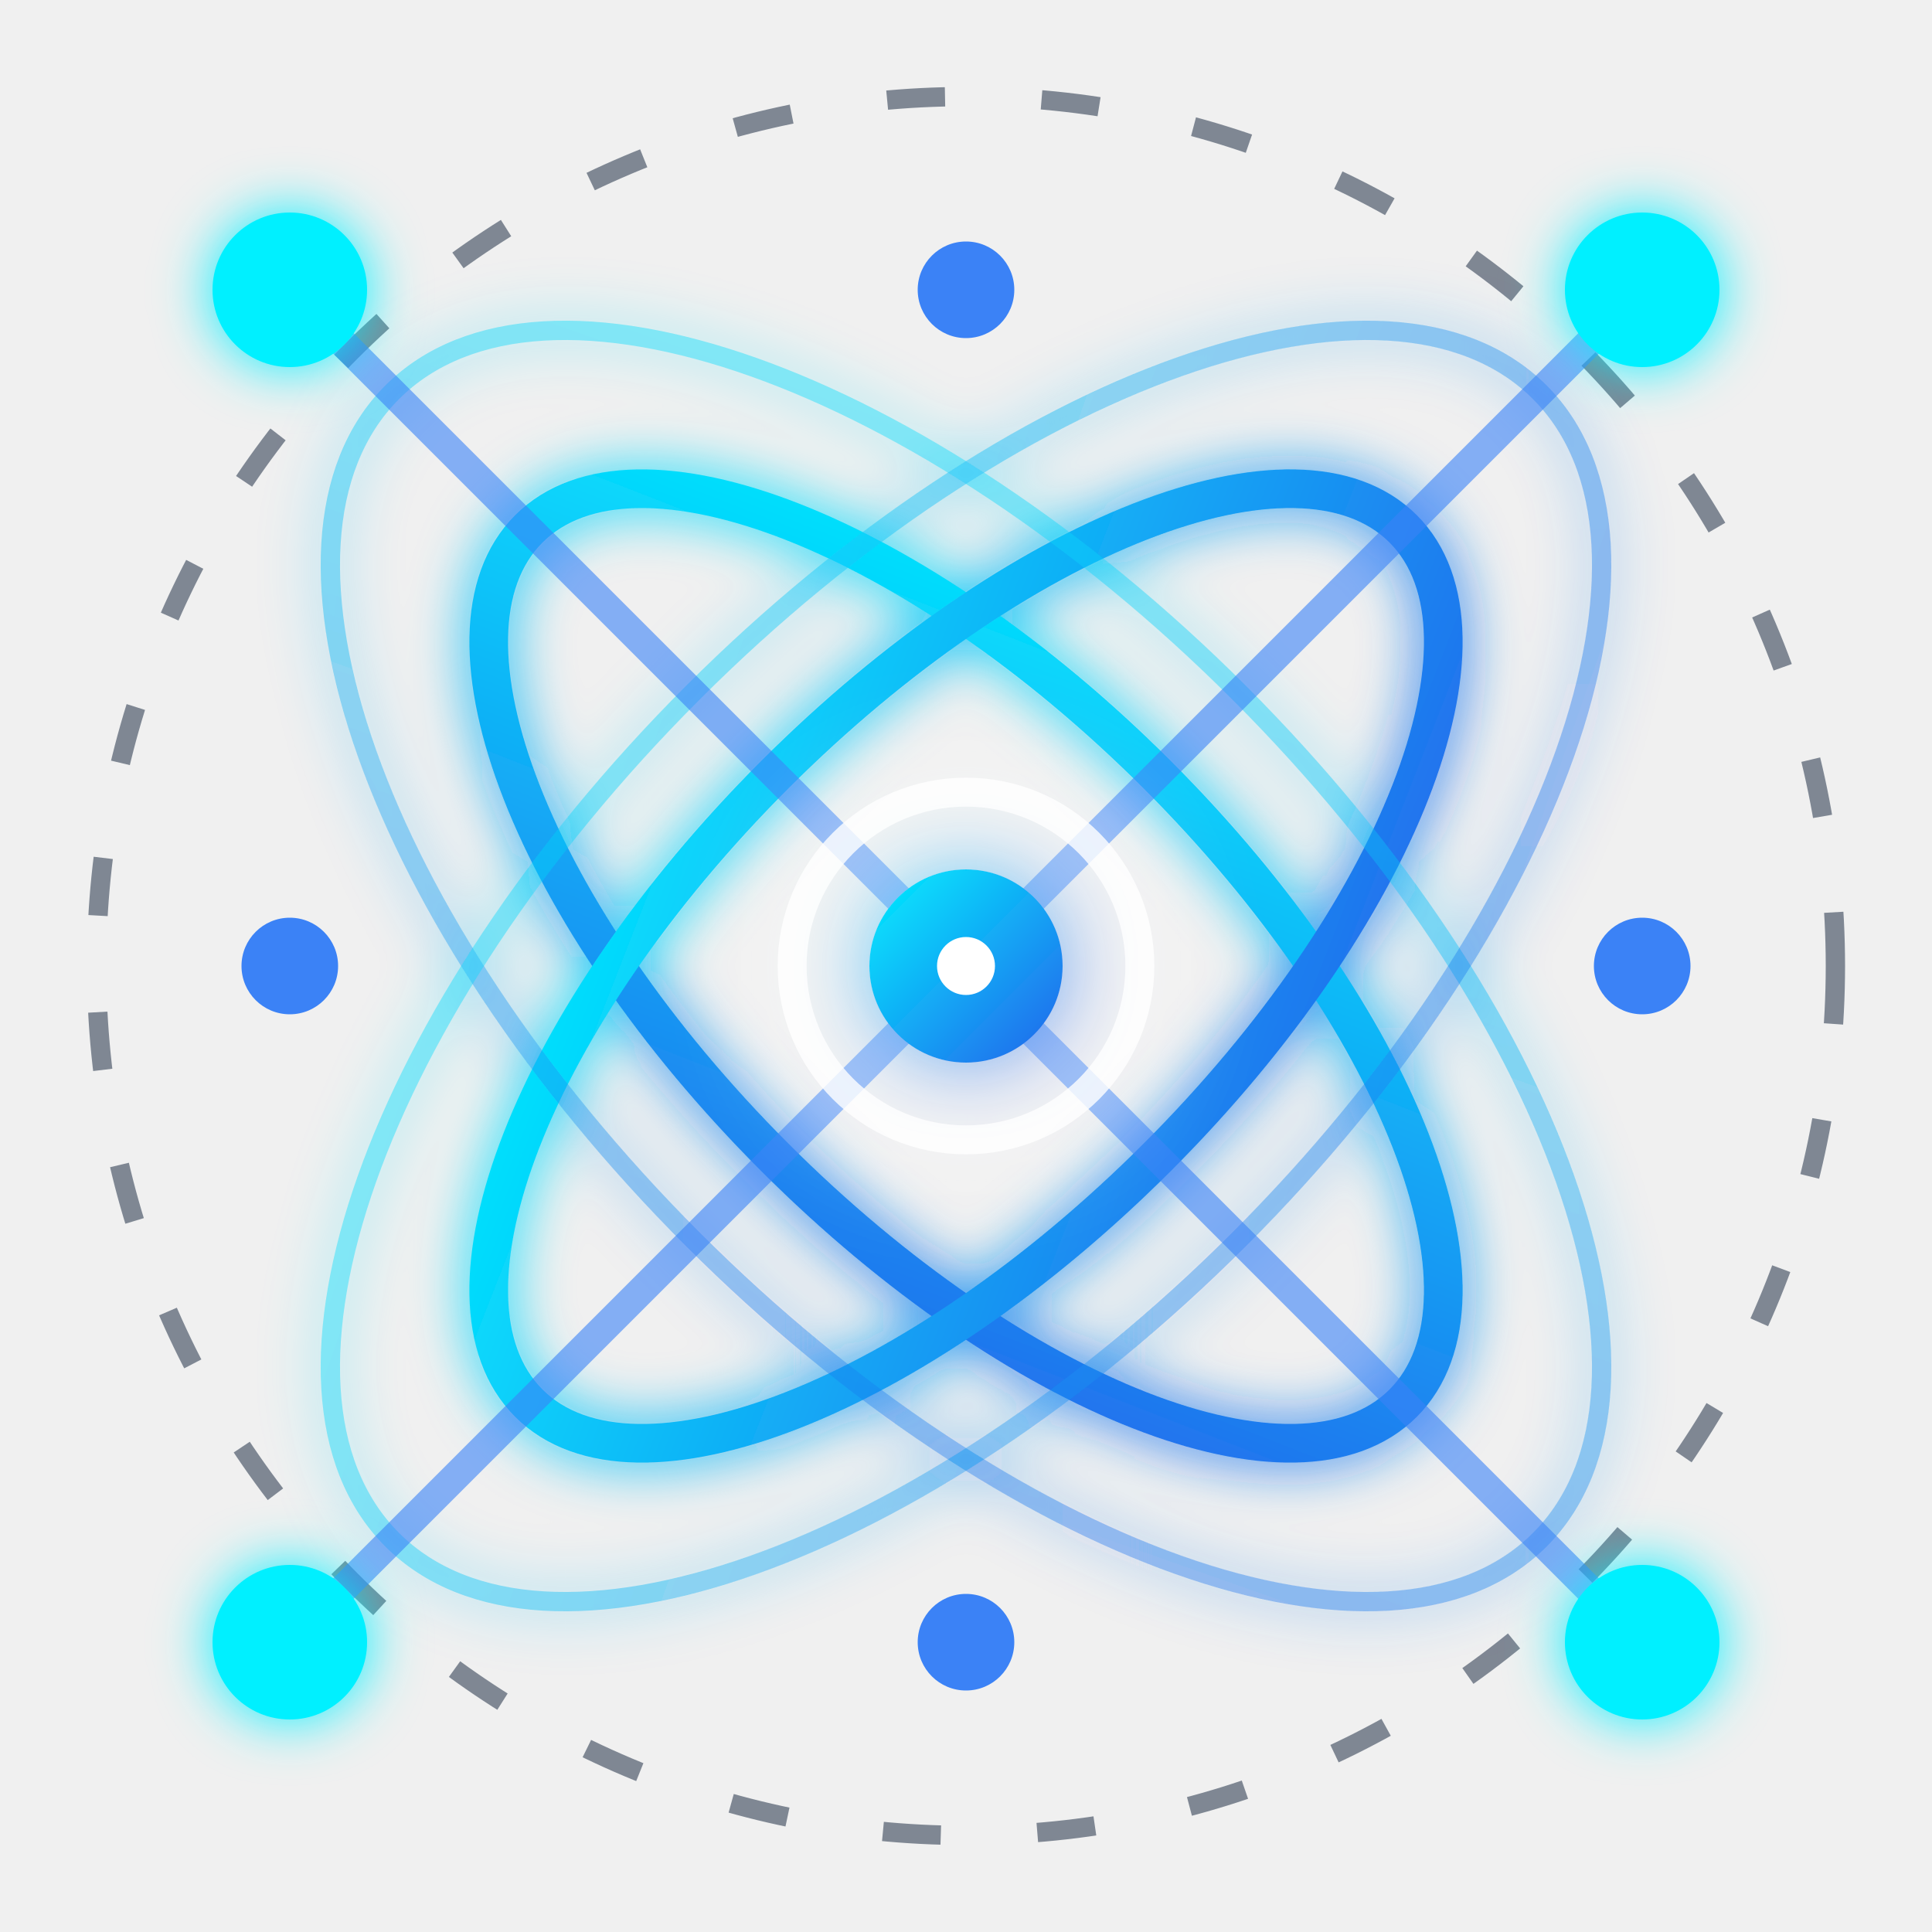
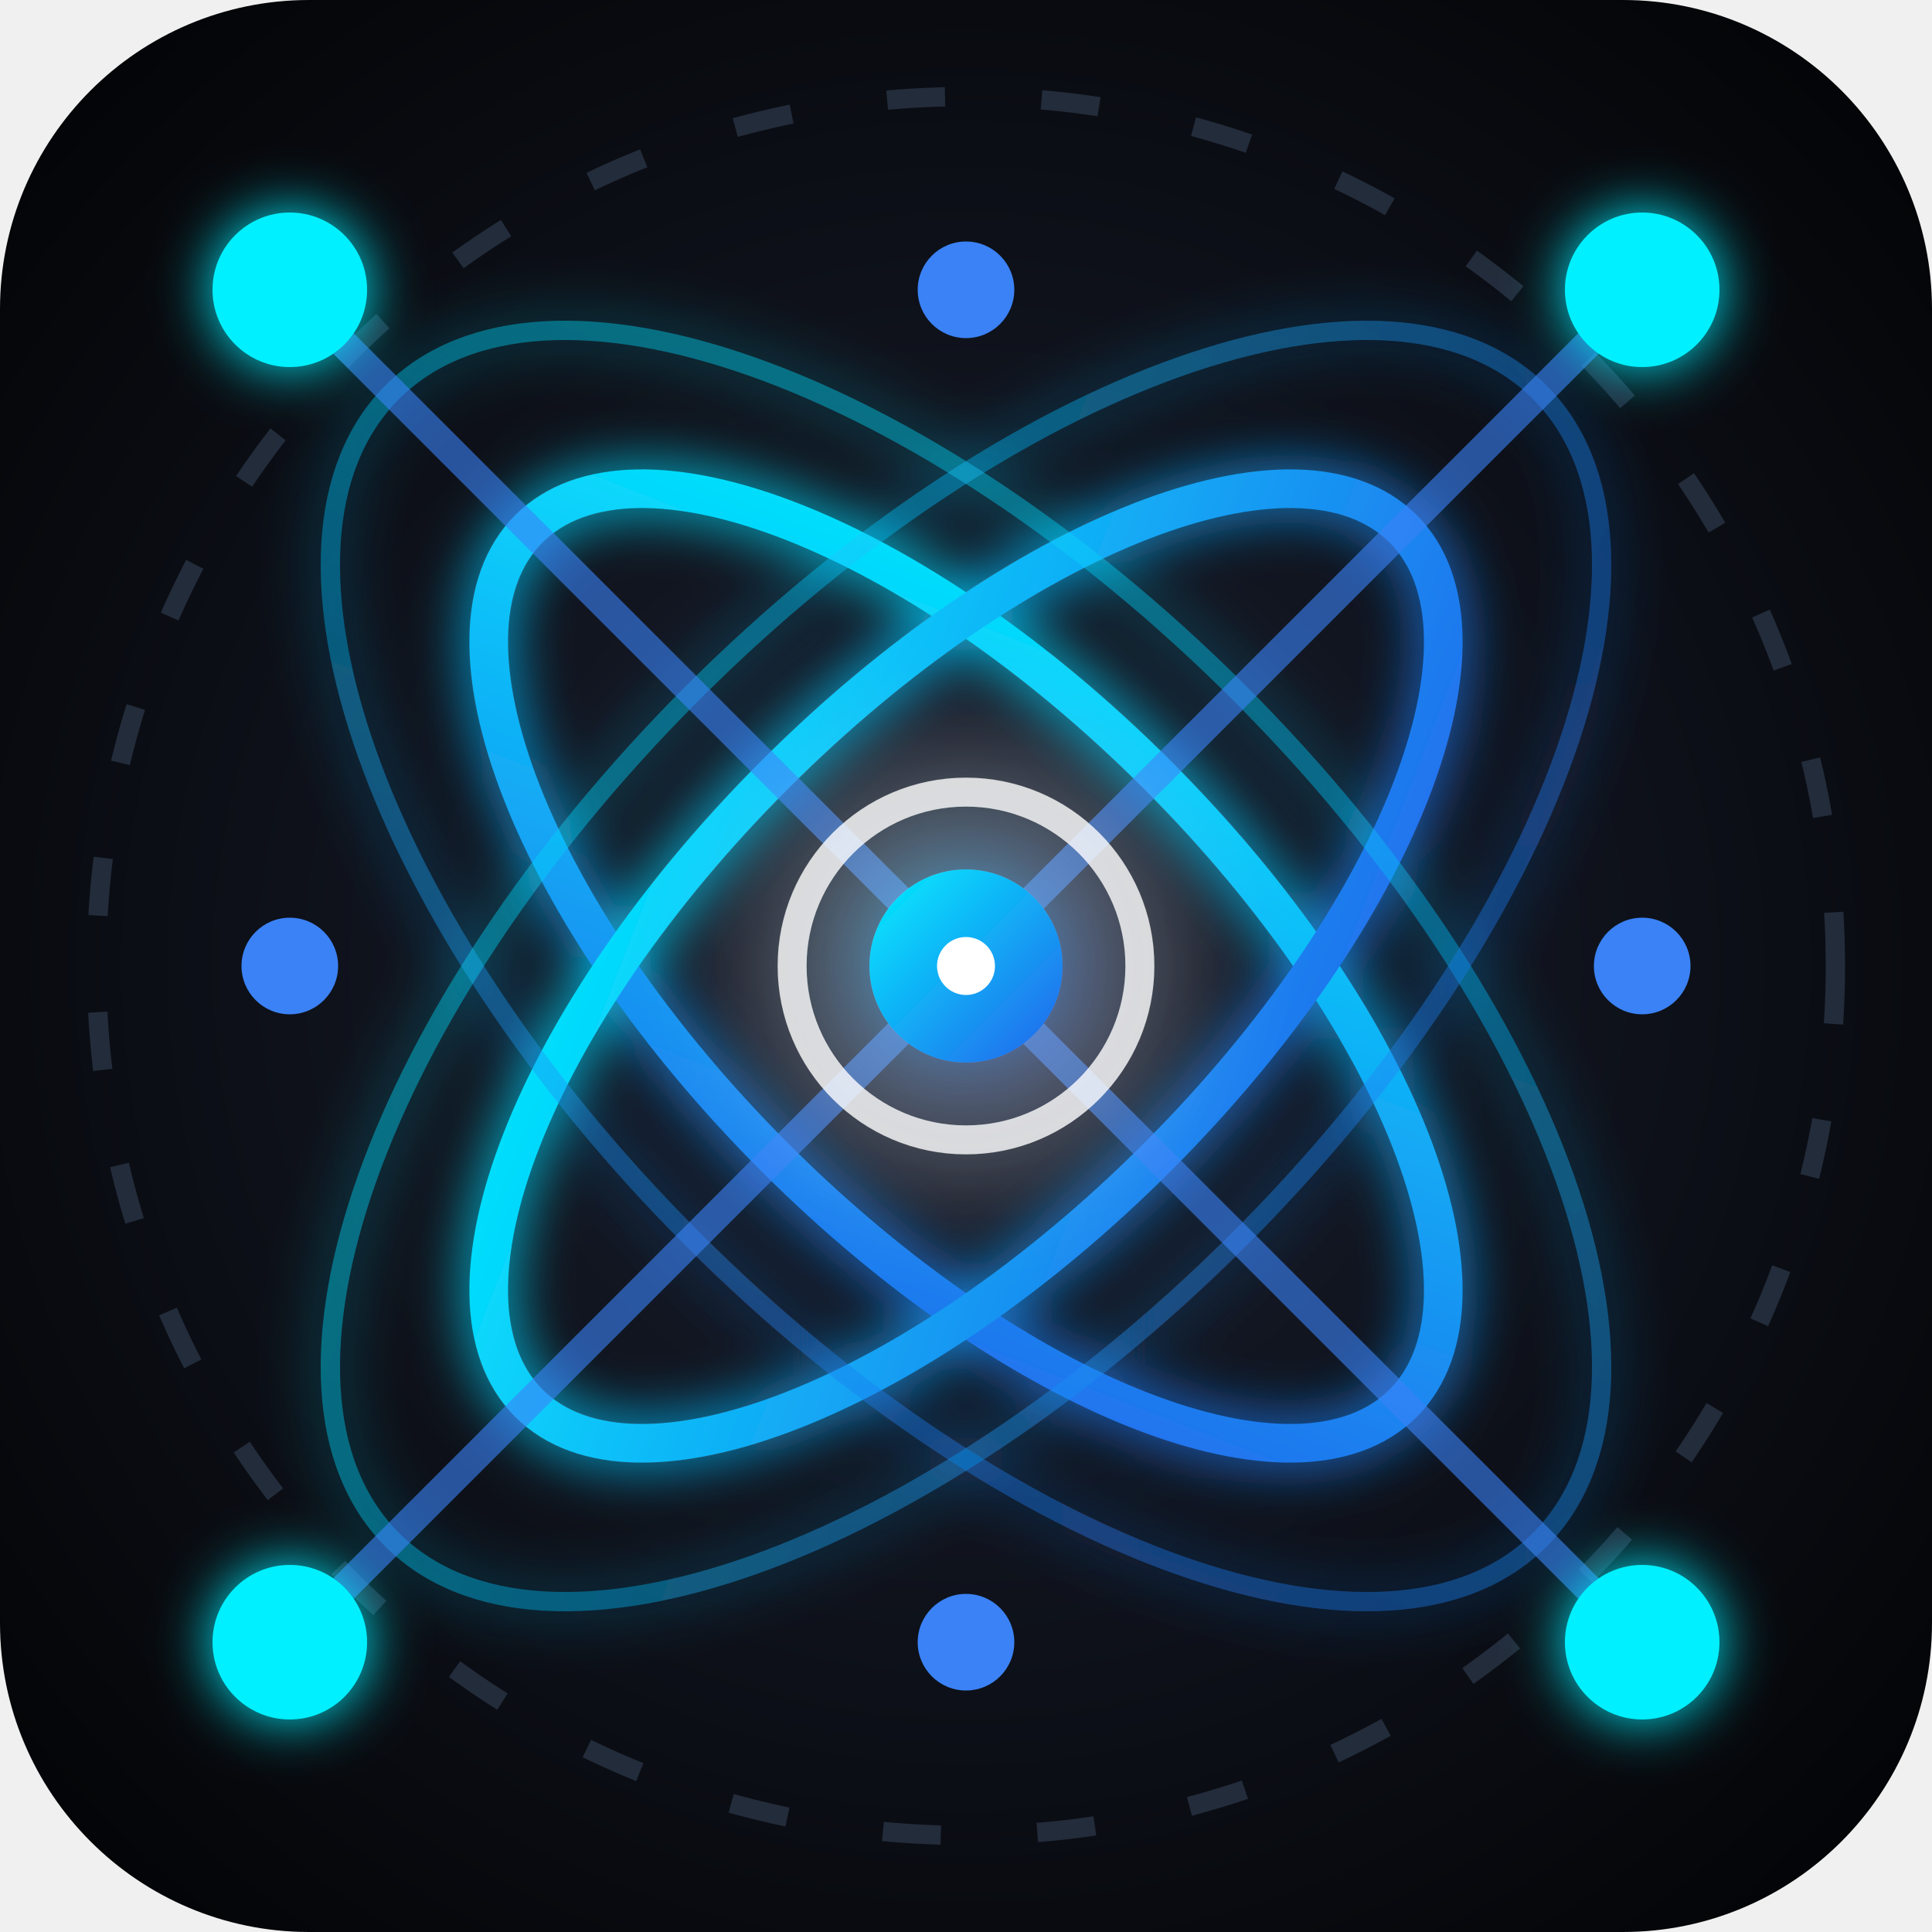
<svg xmlns="http://www.w3.org/2000/svg" viewBox="0 0 100 100" width="100%" height="100%">
  <defs>
+     <radialGradient id="bgGrad" cx="50%" cy="50%" r="75%">
+       <stop offset="0%" stop-color="#1A2030" />
+       <stop offset="100%" stop-color="#000000" />
+     </radialGradient>
    <linearGradient id="traceGrad" x1="0%" y1="0%" x2="100%" y2="100%">
      <stop offset="0%" stop-color="#00F0FF" />
      <stop offset="100%" stop-color="#2563EB" />
    </linearGradient>
    <filter id="softGlow" x="-50%" y="-50%" width="200%" height="200%">
      <feGaussianBlur stdDeviation="1.5" result="blur" />
      <feMerge>
        <feMergeNode in="blur" />
        <feMergeNode in="SourceGraphic" />
      </feMerge>
    </filter>
    <filter id="coreGlow" x="-50%" y="-50%" width="200%" height="200%">
-       <feGaussianBlur stdDeviation="2.5" result="blur" />
+       <feGaussianBlur stdDeviation="3" result="blur" />
      <feMerge>
        <feMergeNode in="blur" />
        <feMergeNode in="SourceGraphic" />
      </feMerge>
    </filter>
  </defs>
+   <rect x="0" y="0" width="100" height="100" rx="16" fill="url(#bgGrad)" />
  <circle cx="50" cy="50" r="45" fill="none" stroke="#334155" stroke-width="1" stroke-dasharray="3 5" opacity="0.6" />
  <g fill="none" stroke="url(#traceGrad)" filter="url(#softGlow)">
    <ellipse cx="50" cy="50" rx="32" ry="14" stroke-width="2" transform="rotate(45 50 50)" />
    <ellipse cx="50" cy="50" rx="32" ry="14" stroke-width="2" transform="rotate(-45 50 50)" />
    <ellipse cx="50" cy="50" rx="42" ry="20" stroke-width="1" opacity="0.4" transform="rotate(45 50 50)" />
    <ellipse cx="50" cy="50" rx="42" ry="20" stroke-width="1" opacity="0.4" transform="rotate(-45 50 50)" />
  </g>
  <g stroke="#3B82F6" stroke-width="1.5" opacity="0.6">
    <line x1="50" y1="50" x2="15" y2="15" />
    <line x1="50" y1="50" x2="85" y2="15" />
    <line x1="50" y1="50" x2="15" y2="85" />
    <line x1="50" y1="50" x2="85" y2="85" />
  </g>
  <g filter="url(#softGlow)">
    <circle cx="15" cy="15" r="4" fill="#00F0FF" />
    <circle cx="85" cy="15" r="4" fill="#00F0FF" />
    <circle cx="15" cy="85" r="4" fill="#00F0FF" />
    <circle cx="85" cy="85" r="4" fill="#00F0FF" />
  </g>
  <g>
    <circle cx="50" cy="15" r="2.5" fill="#3B82F6" />
    <circle cx="50" cy="85" r="2.5" fill="#3B82F6" />
    <circle cx="15" cy="50" r="2.5" fill="#3B82F6" />
    <circle cx="85" cy="50" r="2.5" fill="#3B82F6" />
  </g>
  <g filter="url(#coreGlow)">
    <circle cx="50" cy="50" r="9" fill="none" stroke="#FFFFFF" stroke-width="1.5" opacity="0.8" />
    <circle cx="50" cy="50" r="5" fill="url(#traceGrad)" />
    <circle cx="50" cy="50" r="1.5" fill="#FFFFFF" />
  </g>
</svg>
